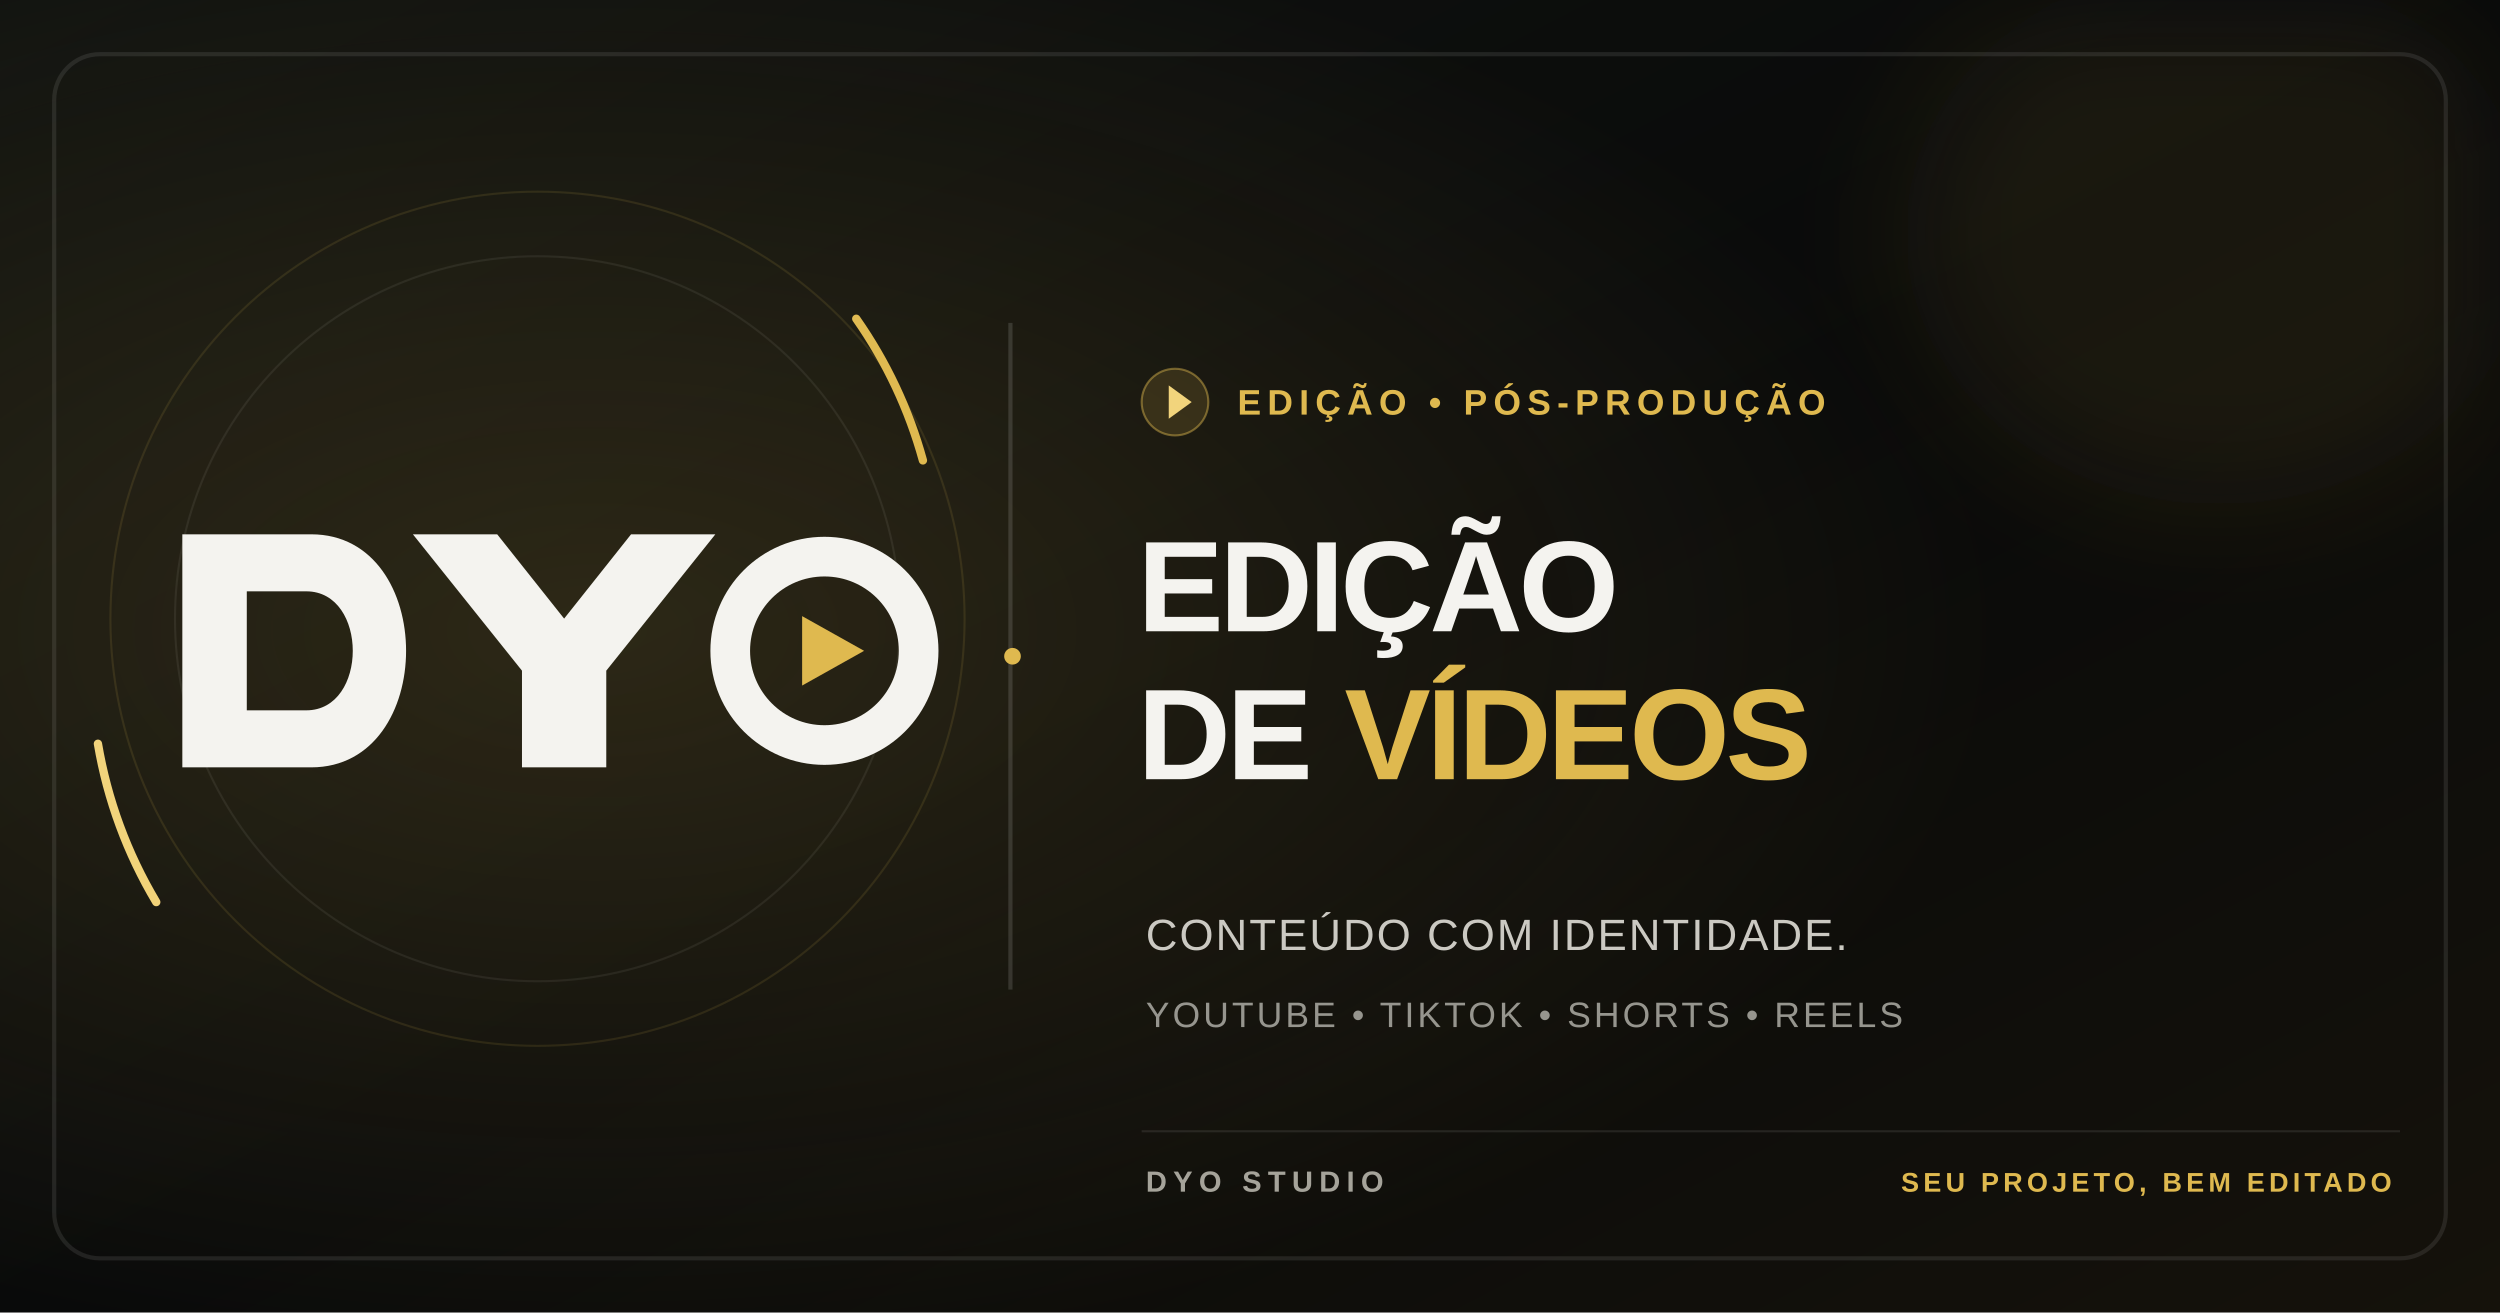
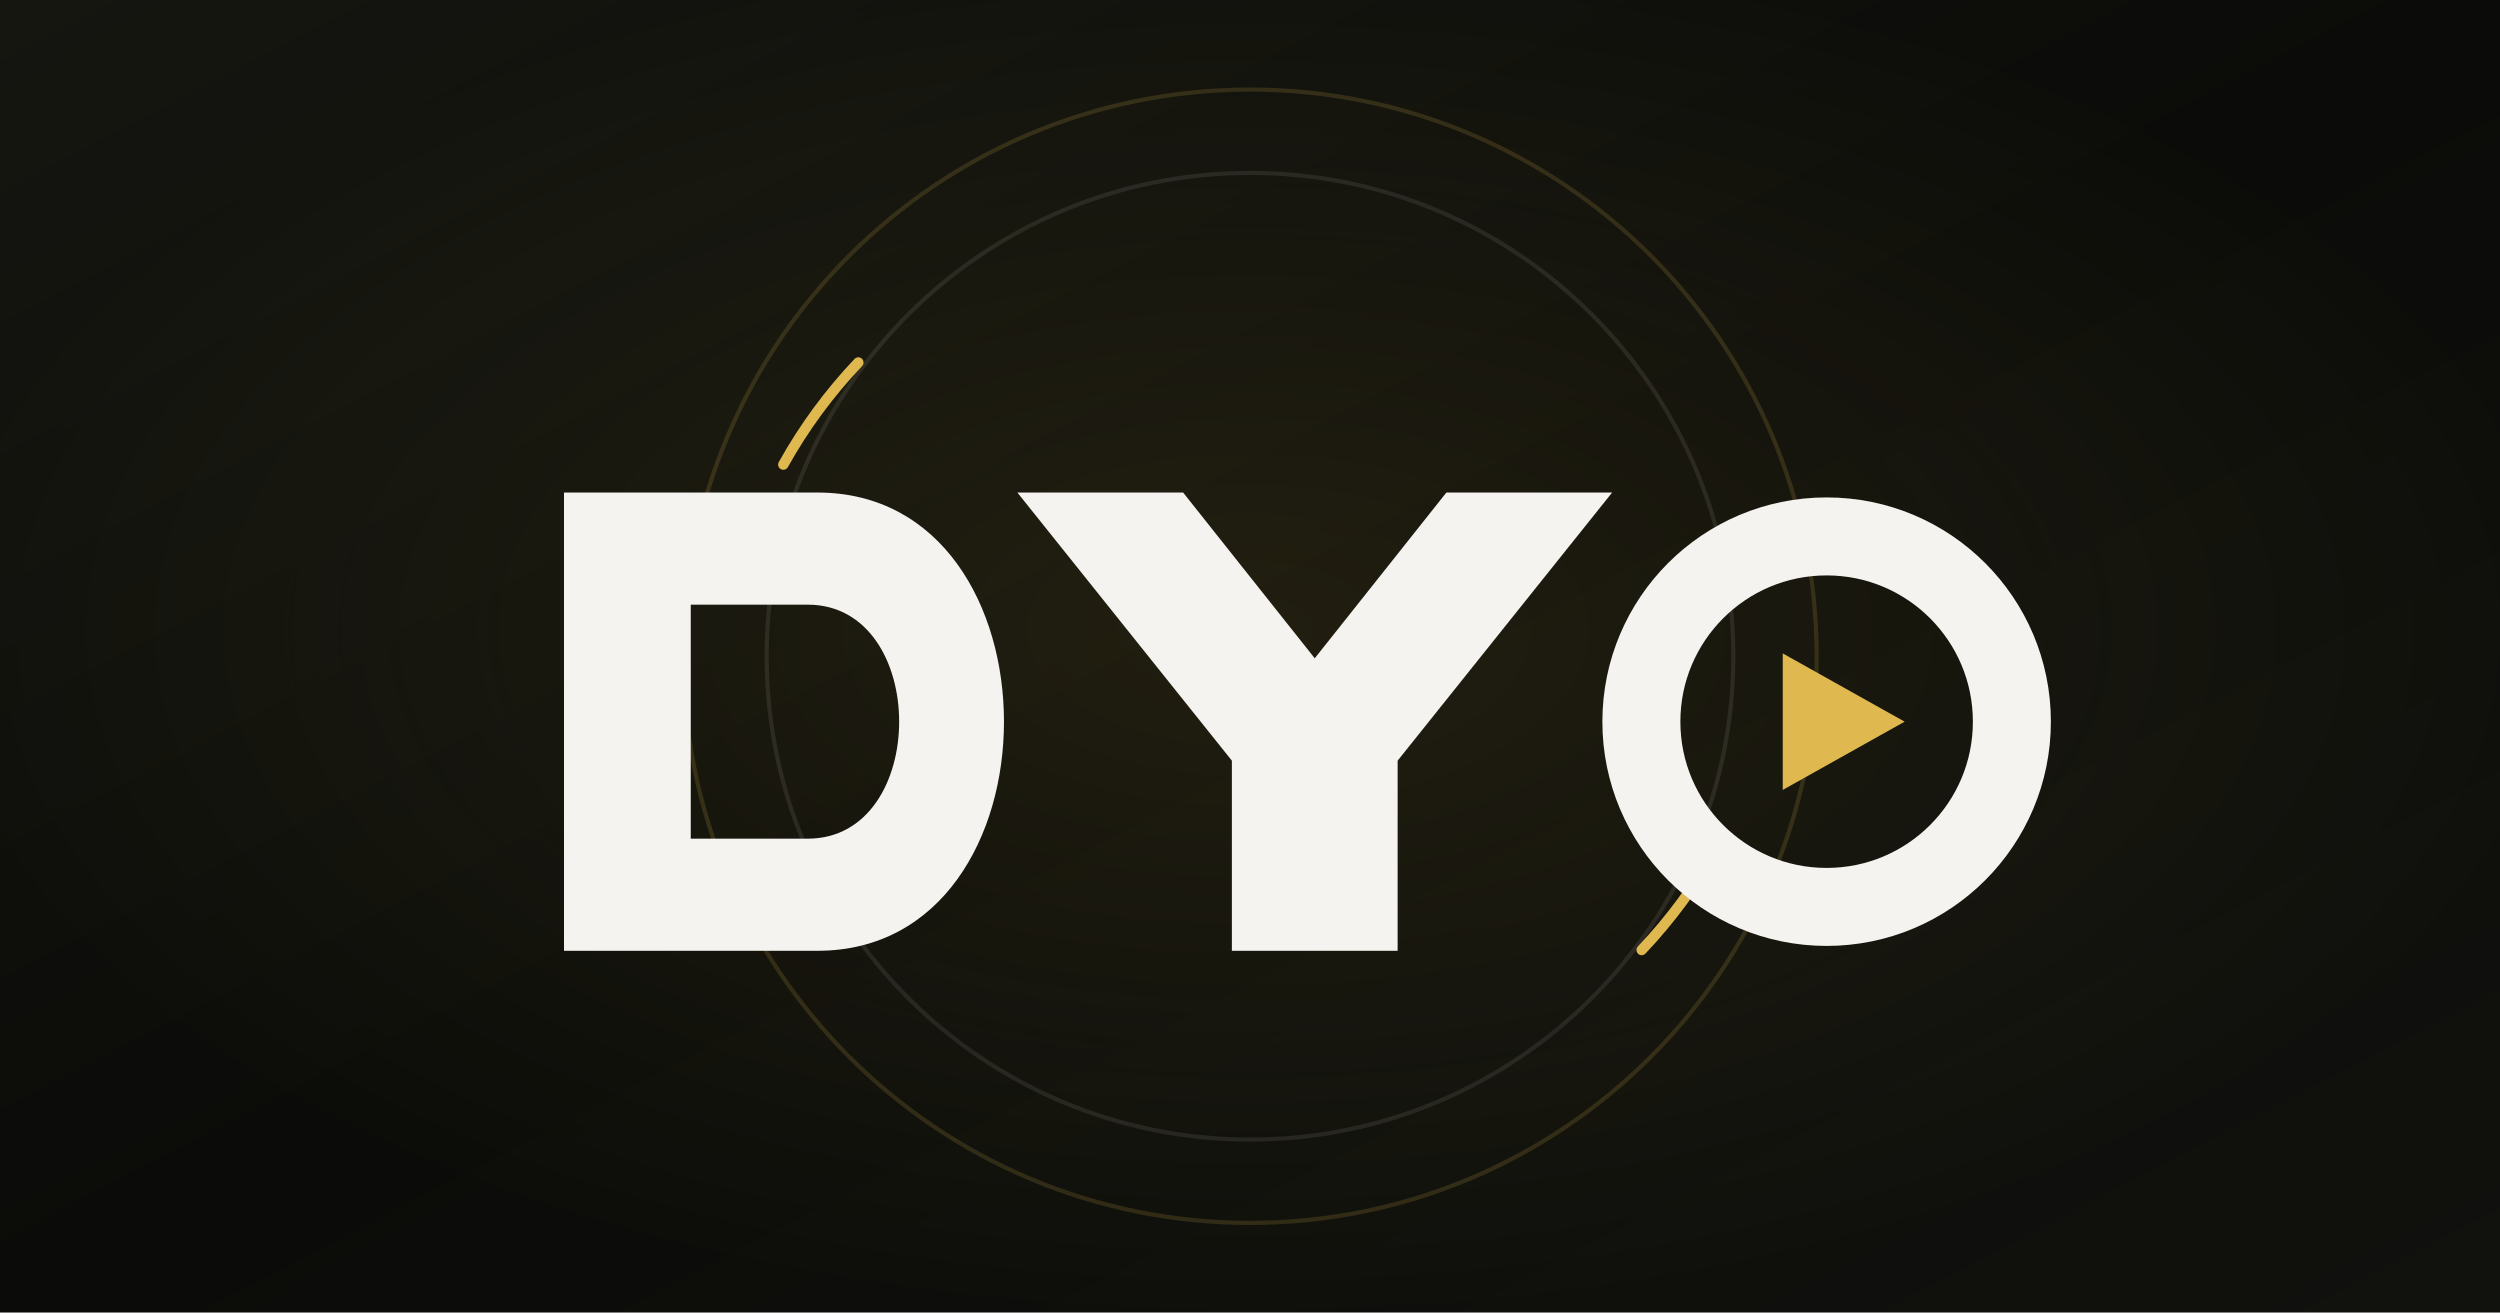
<svg xmlns="http://www.w3.org/2000/svg" width="1200" height="630" viewBox="0 0 1200 630">
  <defs>
    <linearGradient id="background" x1="0" y1="0" x2="1" y2="1">
-       <stop stop-color="#111310" />
-       <stop offset=".52" stop-color="#090a0a" />
-       <stop offset="1" stop-color="#15120b" />
+       <stop stop-color="#151610" />
+       <stop offset=".5" stop-color="#0b0c09" />
+       <stop offset="1" stop-color="#11120e" />
    </linearGradient>
-     <radialGradient id="light" cx="24%" cy="48%" r="56%">
-       <stop stop-color="#dfb94f" stop-opacity=".16" />
+     <radialGradient id="glow" cx="50%" cy="48%" r="53%">
+       <stop stop-color="#dfb94f" stop-opacity=".105" />
      <stop offset="1" stop-color="#dfb94f" stop-opacity="0" />
    </radialGradient>
-     <linearGradient id="gold" x1="0" x2="1">
-       <stop stop-color="#f2d47c" />
-       <stop offset="1" stop-color="#dfb94f" />
-     </linearGradient>
-     <filter id="soft-shadow" x="-.5" y="-.5" width="2" height="2">
-       <feGaussianBlur stdDeviation="30" />
-     </filter>
  </defs>
  <rect width="1200" height="630" fill="url(#background)" />
-   <rect width="1200" height="630" fill="url(#light)" />
-   <ellipse cx="1065" cy="112" rx="150" ry="130" fill="#dfb94f" fill-opacity=".08" filter="url(#soft-shadow)" />
-   <rect x="26" y="26" width="1148" height="578" rx="22" fill="none" stroke="#fff" stroke-opacity=".09" stroke-width="2" />
-   <circle cx="258" cy="297" r="205" fill="none" stroke="#dfb94f" stroke-opacity=".12" stroke-width="1" />
-   <circle cx="258" cy="297" r="174" fill="none" stroke="#f4f3ef" stroke-opacity=".07" stroke-width="1" />
-   <path d="M75 433a220 220 0 0 1-28-76M411 153a220 220 0 0 1 32 68" fill="none" stroke="url(#gold)" stroke-width="4" stroke-linecap="round" />
-   <g transform="translate(78 241) scale(1.19)">
+   <rect width="1200" height="630" fill="url(#glow)" />
+   <circle cx="600" cy="315" r="272" fill="none" stroke="#dfb94f" stroke-opacity=".16" stroke-width="2" />
+   <circle cx="600" cy="315" r="232" fill="none" stroke="#f4f3ef" stroke-opacity=".09" stroke-width="2" />
+   <path d="M376 223a242 242 0 0 1 36-49M824 407a242 242 0 0 1-36 49" fill="none" stroke="#dfb94f" stroke-width="5" stroke-linecap="round" />
+   <g transform="translate(252 206) scale(2.34)">
    <path fill="#f4f3ef" fill-rule="evenodd" d="M8 13h52c51 0 51 94 0 94H8V13Zm26 23v48h24c25 0 25-48 0-48H34Z" />
    <path fill="#f4f3ef" d="M101 13h34l27 34 27-34h34l-44 55v39h-34V68l-44-55Z" />
    <circle cx="267" cy="60" r="38" fill="none" stroke="#f4f3ef" stroke-width="16" />
    <path fill="#dfb94f" d="m258 46 25 14-25 14V46Z" />
  </g>
-   <path d="M485 155v320" stroke="#fff" stroke-opacity=".13" stroke-width="2" />
-   <circle cx="486" cy="315" r="4" fill="#dfb94f" />
-   <g font-family="Arial, Helvetica, sans-serif">
-     <rect x="548" y="177" width="32" height="32" rx="16" fill="#dfb94f" fill-opacity=".15" stroke="#dfb94f" stroke-opacity=".45" />
-     <path d="m561 185 11 8-11 8v-16Z" fill="#f2d47c" />
-     <text x="594" y="199" fill="#dfb94f" font-size="17" font-weight="700" letter-spacing="3">EDIÇÃO • PÓS-PRODUÇÃO</text>
-     <text x="546" y="303" fill="#f4f3ef" font-size="62" font-weight="800" letter-spacing="-2">EDIÇÃO</text>
-     <text x="546" y="374" fill="#f4f3ef" font-size="62" font-weight="800" letter-spacing="-2">DE <tspan fill="#dfb94f">VÍDEOS</tspan>
-     </text>
-     <path d="M550 411h88" stroke="url(#gold)" stroke-width="4" stroke-linecap="round" />
-     <text x="550" y="456" fill="#cbc9c2" font-size="21" font-weight="500" letter-spacing="1">CONTEÚDO COM IDENTIDADE.</text>
-     <text x="550" y="493" fill="#96958e" font-size="17" font-weight="500" letter-spacing="1.5">YOUTUBE  •  TIKTOK  •  SHORTS  •  REELS</text>
-   </g>
-   <path d="M548 543h604" stroke="#fff" stroke-opacity=".09" />
-   <text x="550" y="572" fill="#a5a39a" font-family="Arial, Helvetica, sans-serif" font-size="14" font-weight="700" letter-spacing="3">DYO STUDIO</text>
-   <text x="1148" y="572" fill="#dfb94f" font-family="Arial, Helvetica, sans-serif" font-size="13" font-weight="700" letter-spacing="2" text-anchor="end">SEU PROJETO, BEM EDITADO</text>
</svg>
